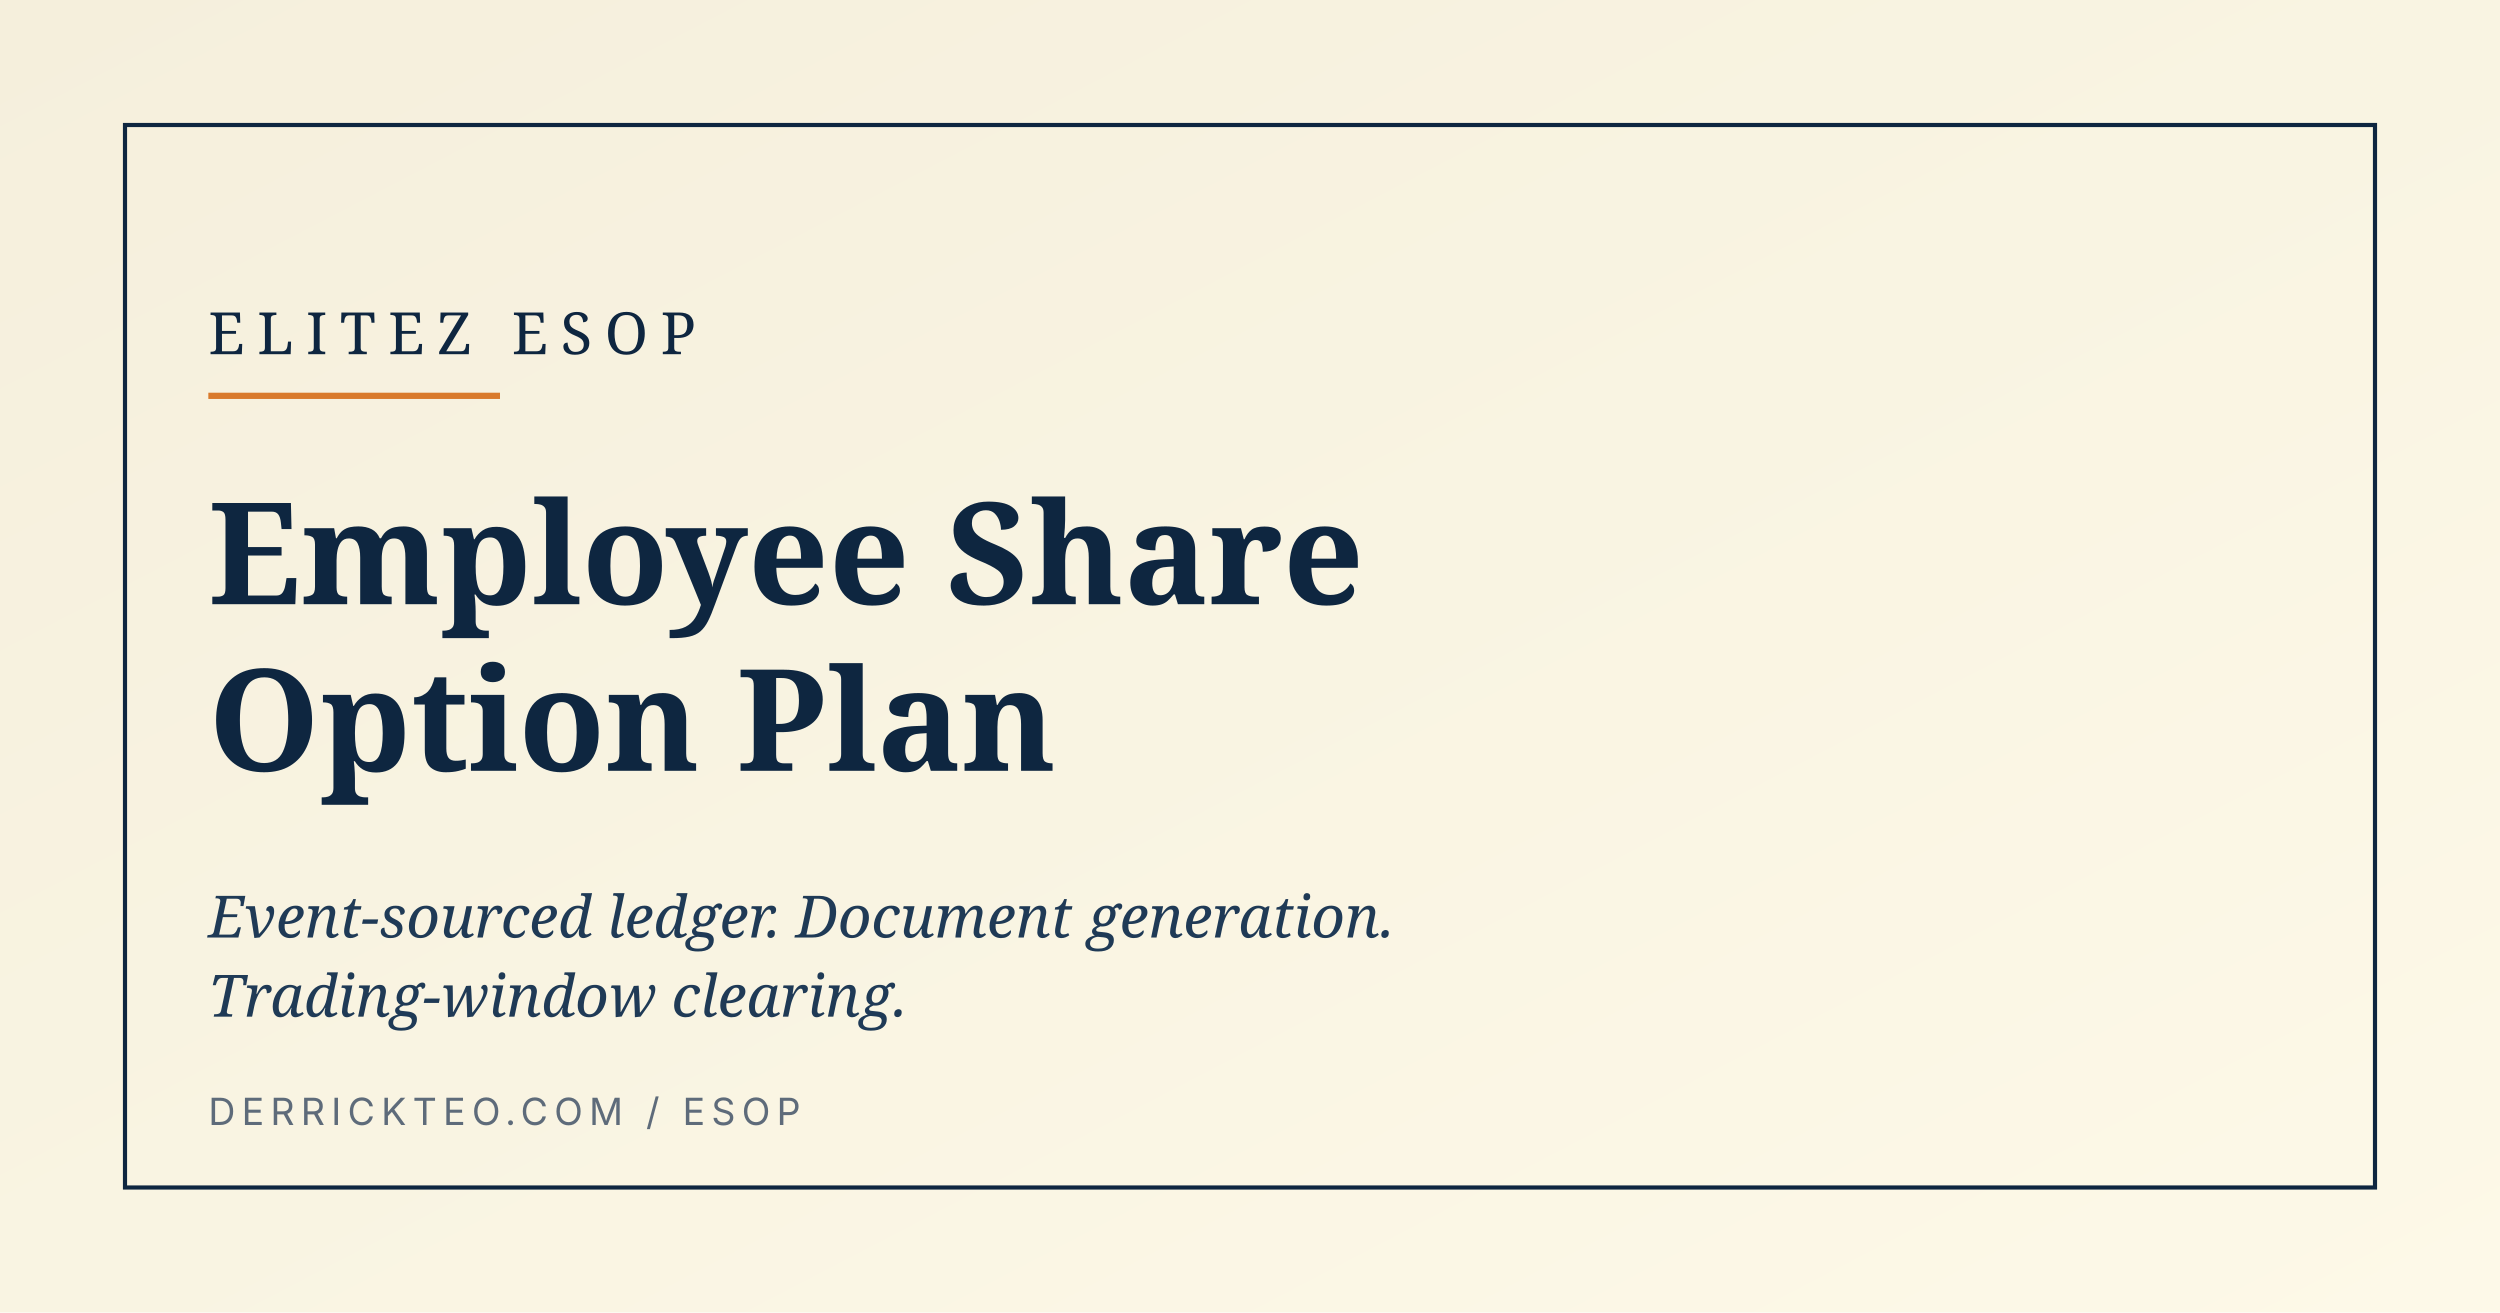
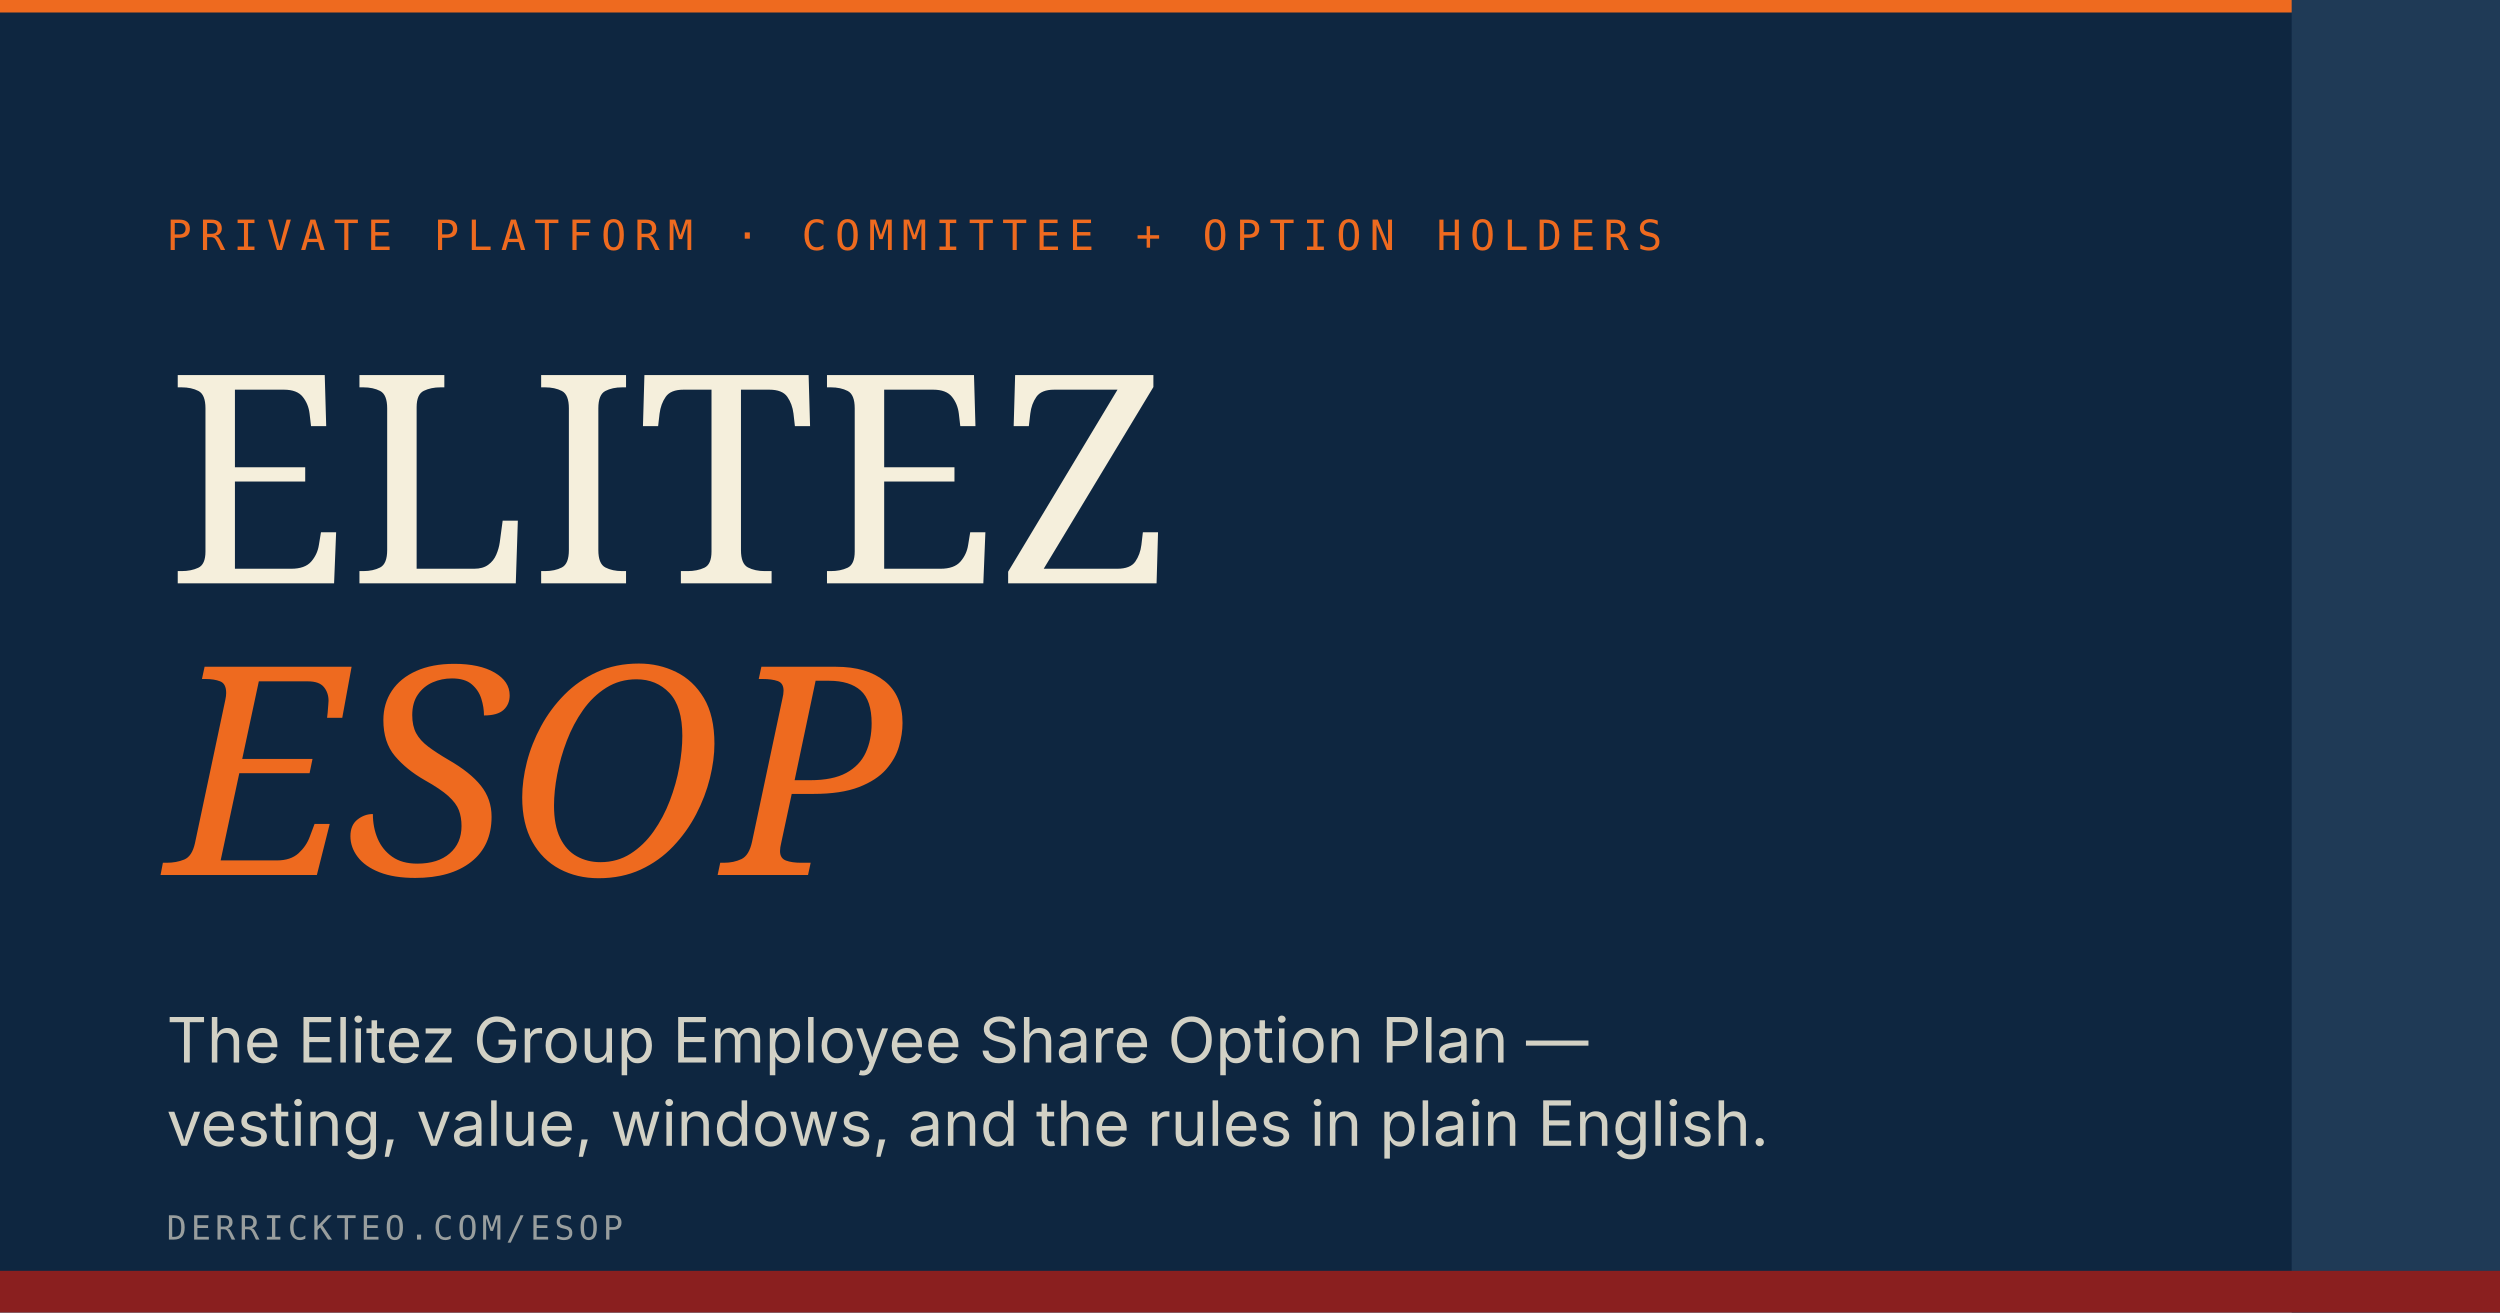
- <svg xmlns="http://www.w3.org/2000/svg" viewBox="0 0 1200 630">
-   <defs>
-     <linearGradient id="bg" x1="0" y1="0" x2="1" y2="1">
-       <stop offset="0" stop-color="#F5EFDC" />
-       <stop offset="1" stop-color="#FDF9E8" />
-     </linearGradient>
-   </defs>
-   <rect width="1200" height="630" fill="url(#bg)" />
-   <rect x="60" y="60" width="1080" height="510" fill="none" stroke="#0E2640" stroke-width="2" />
-   <text x="100" y="170" font-family="Georgia, serif" font-size="28" font-weight="500" letter-spacing="6" fill="#0E2640">ELITEZ ESOP</text>
-   <line x1="100" y1="190" x2="240" y2="190" stroke="#D97A2C" stroke-width="3" />
-   <text x="100" y="290" font-family="Georgia, serif" font-size="68" font-weight="600" fill="#0E2640">Employee Share</text>
-   <text x="100" y="370" font-family="Georgia, serif" font-size="68" font-weight="600" fill="#0E2640">Option Plan</text>
-   <text x="100" y="450" font-family="Georgia, serif" font-style="italic" font-size="28" fill="#1F3A56">Event-sourced ledger. Document generation.</text>
-   <text x="100" y="488" font-family="Georgia, serif" font-style="italic" font-size="28" fill="#1F3A56">Trading-window clearing.</text>
-   <text x="100" y="540" font-family="'Inter', sans-serif" font-size="18" letter-spacing="3" fill="#5E6B7A">DERRICKTEO.COM / ESOP</text>
+ <svg xmlns="http://www.w3.org/2000/svg" viewBox="0 0 1200 630" width="1200" height="630">
+   <rect width="1200" height="630" fill="#0E2640" />
+   <rect x="0" y="0" width="1200" height="6" fill="#EE6A1F" />
+   <rect x="1100" y="0" width="100" height="630" fill="#1F3A56" />
+   <text x="80" y="120" font-family="'JetBrains Mono', 'SF Mono', Menlo, monospace" font-size="20" font-weight="500" letter-spacing="4" fill="#EE6A1F">PRIVATE PLATFORM · COMMITTEE + OPTION HOLDERS</text>
+   <text x="80" y="280" font-family="Georgia, 'Fraunces', serif" font-size="140" font-weight="500" fill="#F5EFDC">ELITEZ</text>
+   <text x="80" y="420" font-family="Georgia, 'Fraunces', serif" font-size="140" font-weight="500" font-style="italic" fill="#EE6A1F">ESOP</text>
+   <text x="80" y="510" font-family="'Inter', -apple-system, sans-serif" font-size="30" font-weight="400" fill="#F5EFDC" opacity="0.85">The Elitez Group Employee Share Option Plan —</text>
+   <text x="80" y="550" font-family="'Inter', -apple-system, sans-serif" font-size="30" font-weight="400" fill="#F5EFDC" opacity="0.85">vesting, value, windows, and the rules in plain English.</text>
+   <rect x="0" y="610" width="1200" height="20" fill="#8A1F1F" />
+   <text x="80" y="595" font-family="'JetBrains Mono', monospace" font-size="16" font-weight="500" letter-spacing="2" fill="#F5EFDC" opacity="0.6">DERRICKTEO.COM/ESOP</text>
</svg>
